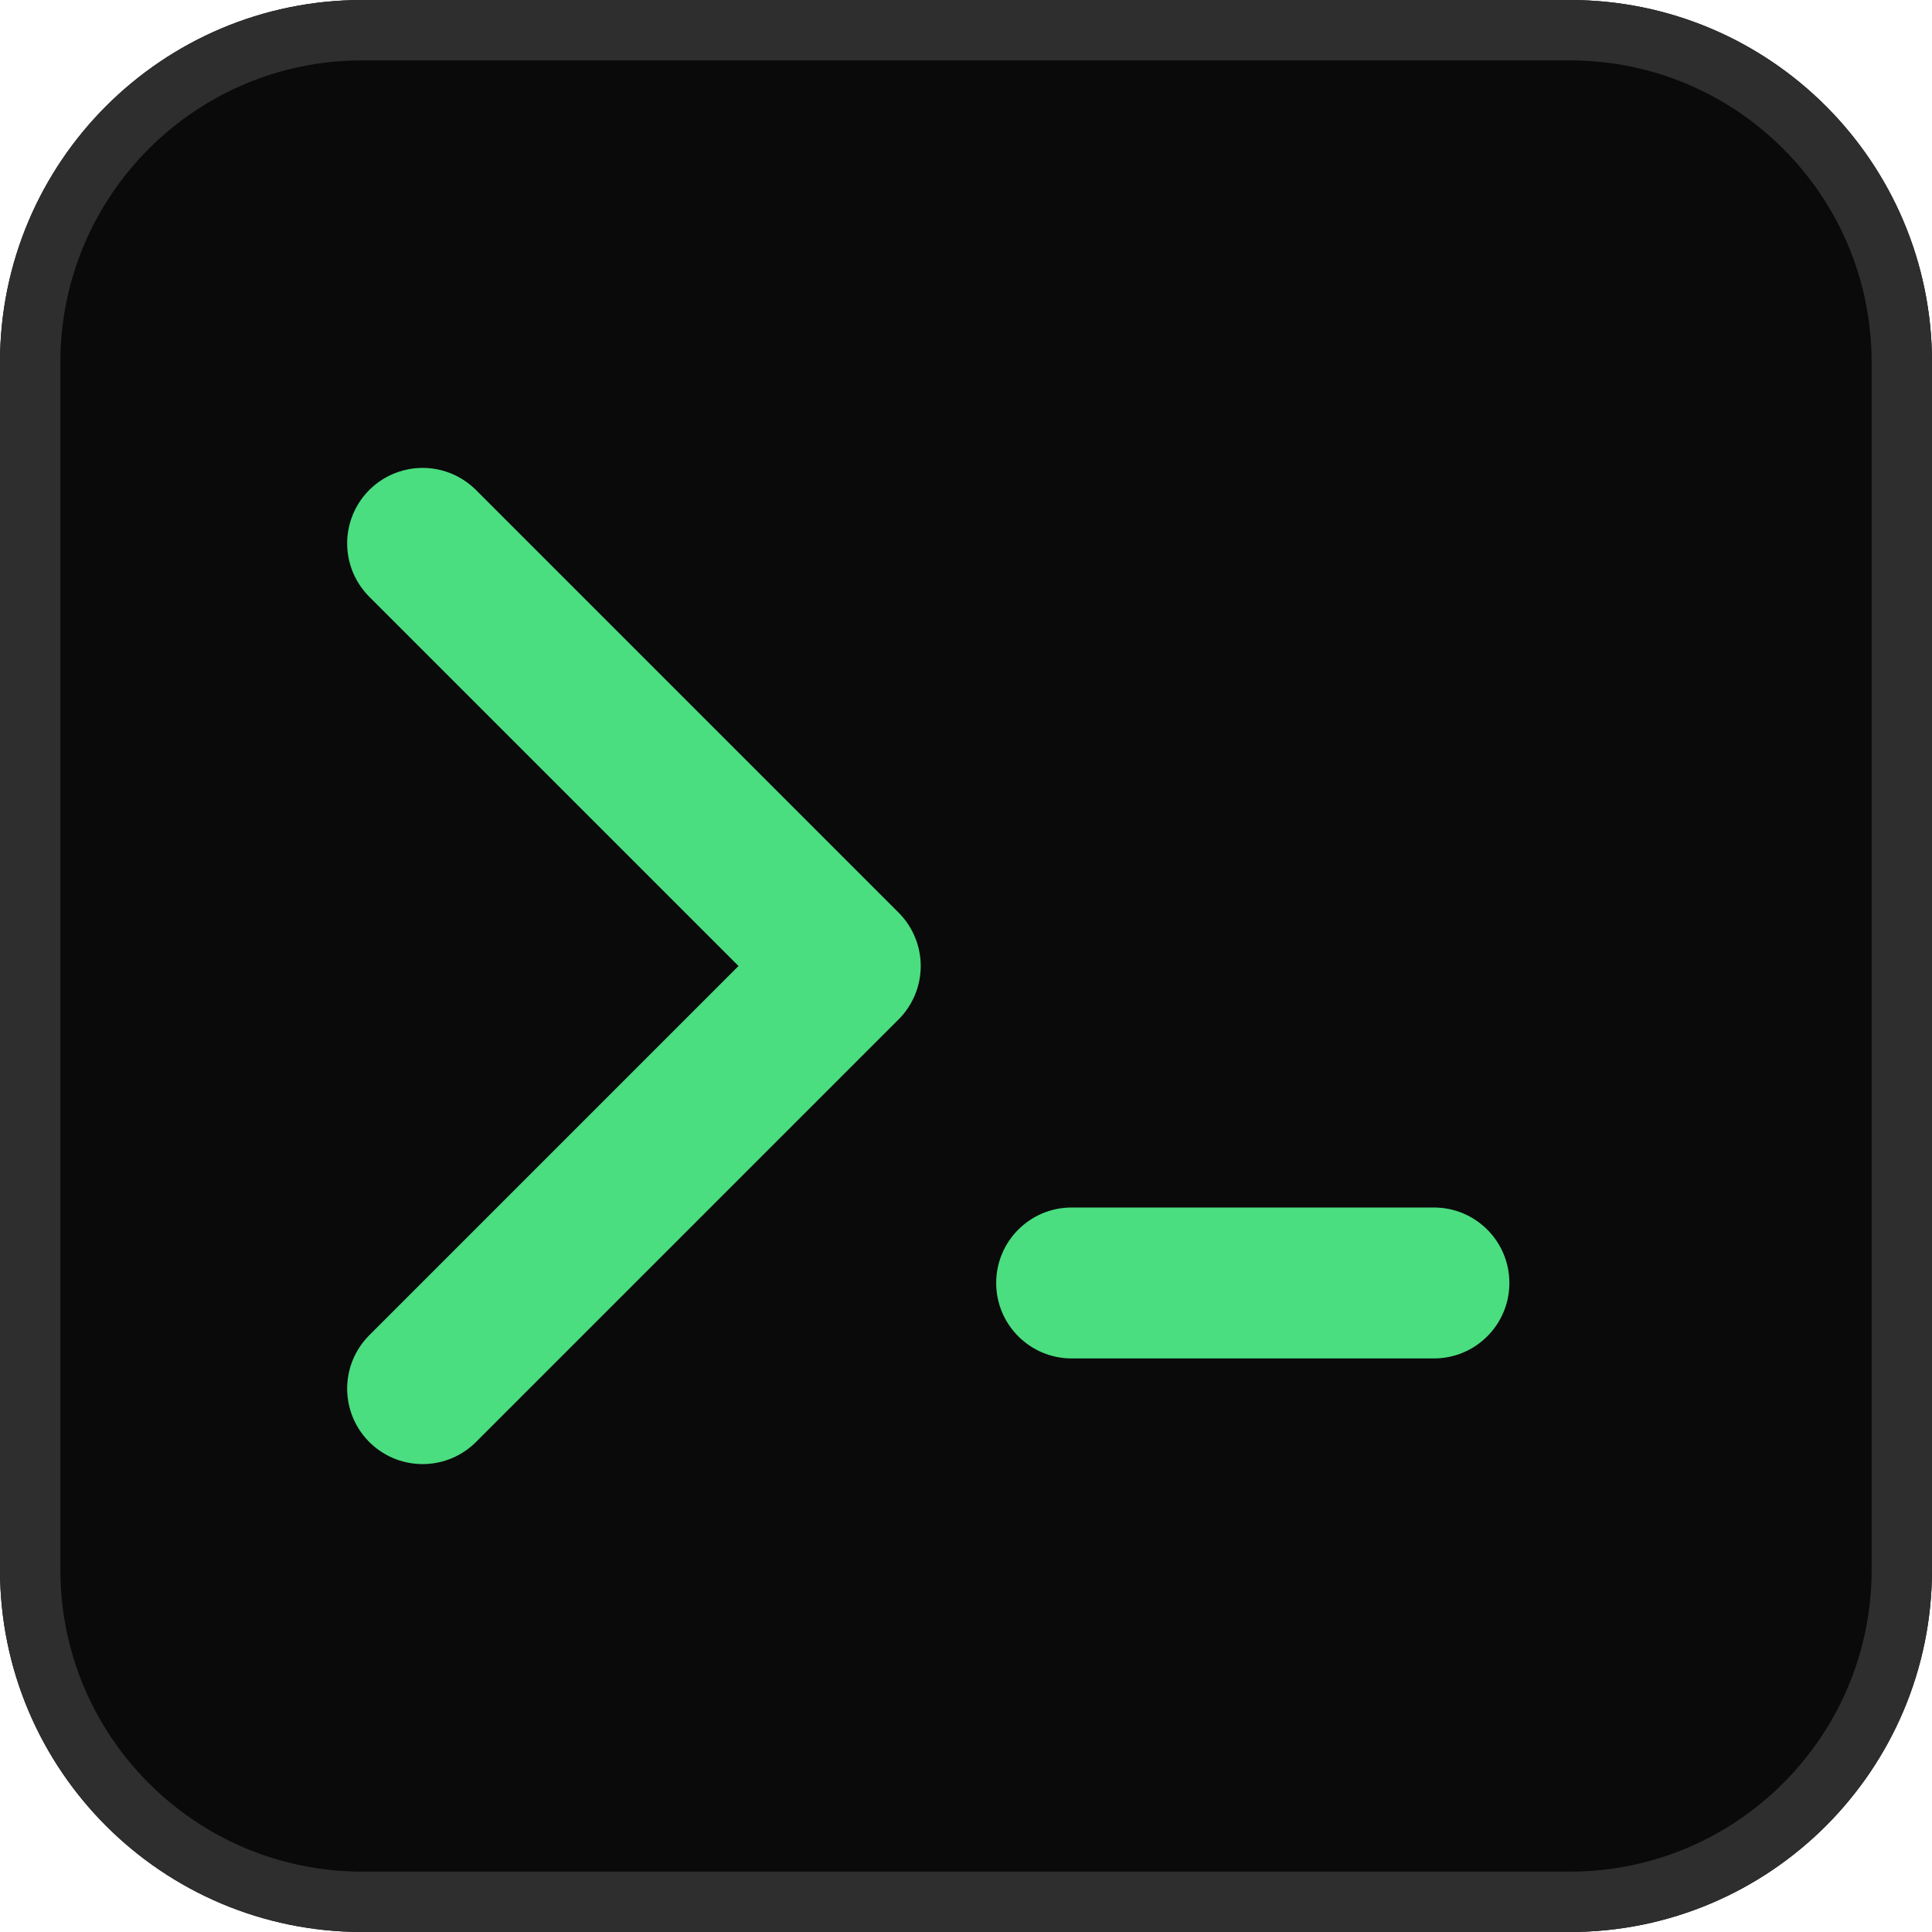
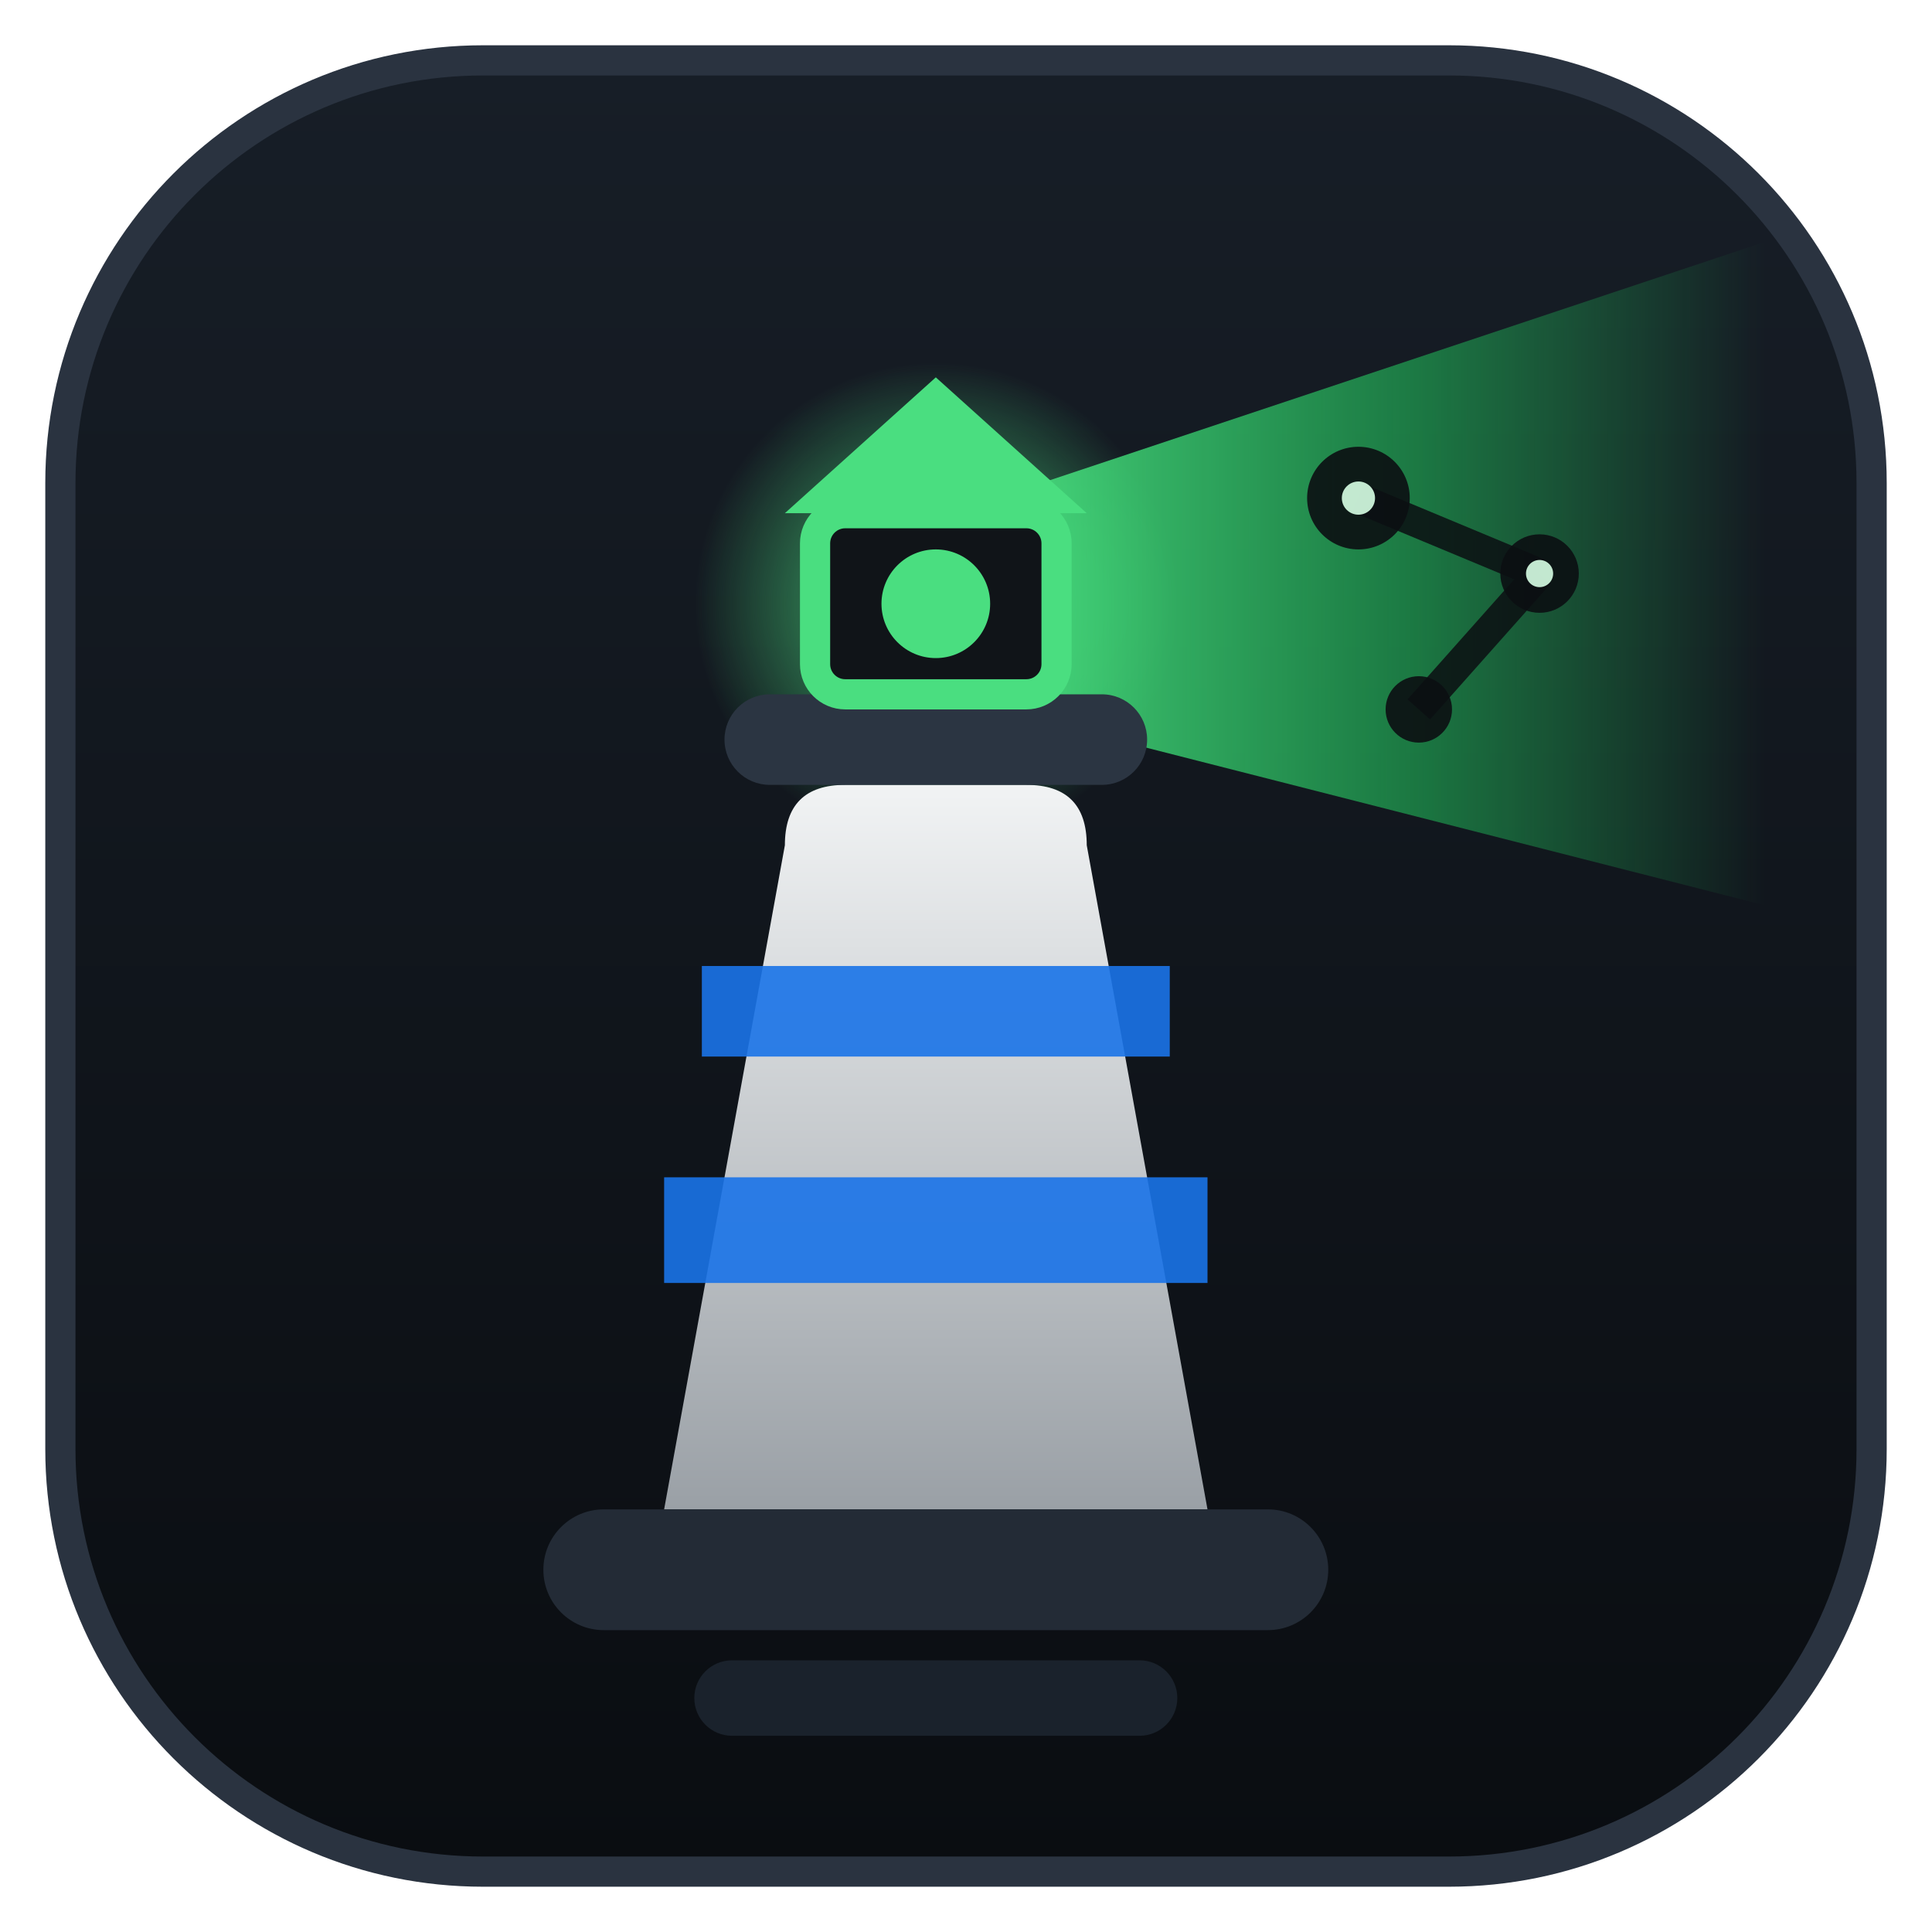
- <svg xmlns="http://www.w3.org/2000/svg" viewBox="0 0 64 64" width="64" height="64">
-   <rect width="64" height="64" rx="12" fill="#0a0a0a" />
-   <rect x="1" y="1" width="62" height="62" rx="11" fill="none" stroke="#2e2e2e" stroke-width="2" />
-   <path d="M14 18 L28 32 L14 46" fill="none" stroke="#4ade80" stroke-width="5" stroke-linecap="round" stroke-linejoin="round" />
-   <rect x="33" y="40" width="17" height="5" rx="2.5" fill="#4ade80" />
+ <svg xmlns="http://www.w3.org/2000/svg" viewBox="0 0 128 128" role="img" aria-label="SoberAI logo">
+   <defs>
+     <linearGradient id="sober-bg" x1="0" y1="0" x2="0" y2="1">
+       <stop offset="0" stop-color="#171e27" />
+       <stop offset="1" stop-color="#0a0d11" />
+     </linearGradient>
+     <linearGradient id="sober-beam" x1="0" y1="0" x2="1" y2="0">
+       <stop offset="0" stop-color="#4ade80" stop-opacity="0.95" />
+       <stop offset="0.55" stop-color="#22c55e" stop-opacity="0.55" />
+       <stop offset="1" stop-color="#22c55e" stop-opacity="0" />
+     </linearGradient>
+     <linearGradient id="sober-tower" x1="0" y1="0" x2="0" y2="1">
+       <stop offset="0" stop-color="#f1f3f4" />
+       <stop offset="1" stop-color="#9aa0a6" />
+     </linearGradient>
+     <radialGradient id="sober-glow" cx="0.5" cy="0.5" r="0.5">
+       <stop offset="0" stop-color="#4ade80" stop-opacity="0.9" />
+       <stop offset="1" stop-color="#4ade80" stop-opacity="0" />
+     </radialGradient>
+   </defs>
+   <rect x="4" y="4" width="120" height="120" rx="28" fill="url(#sober-bg)" stroke="#2a3340" stroke-width="2" />
+   <circle cx="62" cy="40" r="16" fill="url(#sober-glow)" />
+   <polygon points="66,33 117,16 117,60 66,47" fill="url(#sober-beam)" />
+   <g stroke="#0b0e12" stroke-width="2" opacity="0.85">
+     <line x1="90" y1="33" x2="102" y2="38" />
+     <line x1="102" y1="38" x2="94" y2="47" />
+   </g>
+   <g fill="#0b0e12" opacity="0.9">
+     <circle cx="90" cy="33" r="3.4" />
+     <circle cx="102" cy="38" r="2.6" />
+     <circle cx="94" cy="47" r="2.2" />
+   </g>
+   <g fill="#d7ffe4" opacity="0.9">
+     <circle cx="90" cy="33" r="1.1" />
+     <circle cx="102" cy="38" r="0.9" />
+   </g>
+   <path d="M44 100 L52 56 Q52 52 56 52 L68 52 Q72 52 72 56 L80 100 Z" fill="url(#sober-tower)" />
+   <rect x="44" y="78" width="36" height="7" fill="#1a73e8" opacity="0.9" />
+   <rect x="46.5" y="64" width="31" height="6" fill="#1a73e8" opacity="0.9" />
+   <rect x="48" y="46" width="28" height="6" rx="3" fill="#2b3542" />
+   <rect x="54" y="34" width="16" height="12" rx="2" fill="#101418" stroke="#4ade80" stroke-width="2" />
+   <circle cx="62" cy="40" r="3.6" fill="#4ade80" />
+   <path d="M52 34 L62 25 L72 34 Z" fill="#4ade80" />
+   <rect x="36" y="100" width="52" height="8" rx="4" fill="#232b36" />
+   <rect x="46" y="110" width="32" height="5" rx="2.5" fill="#1a222c" />
</svg>
